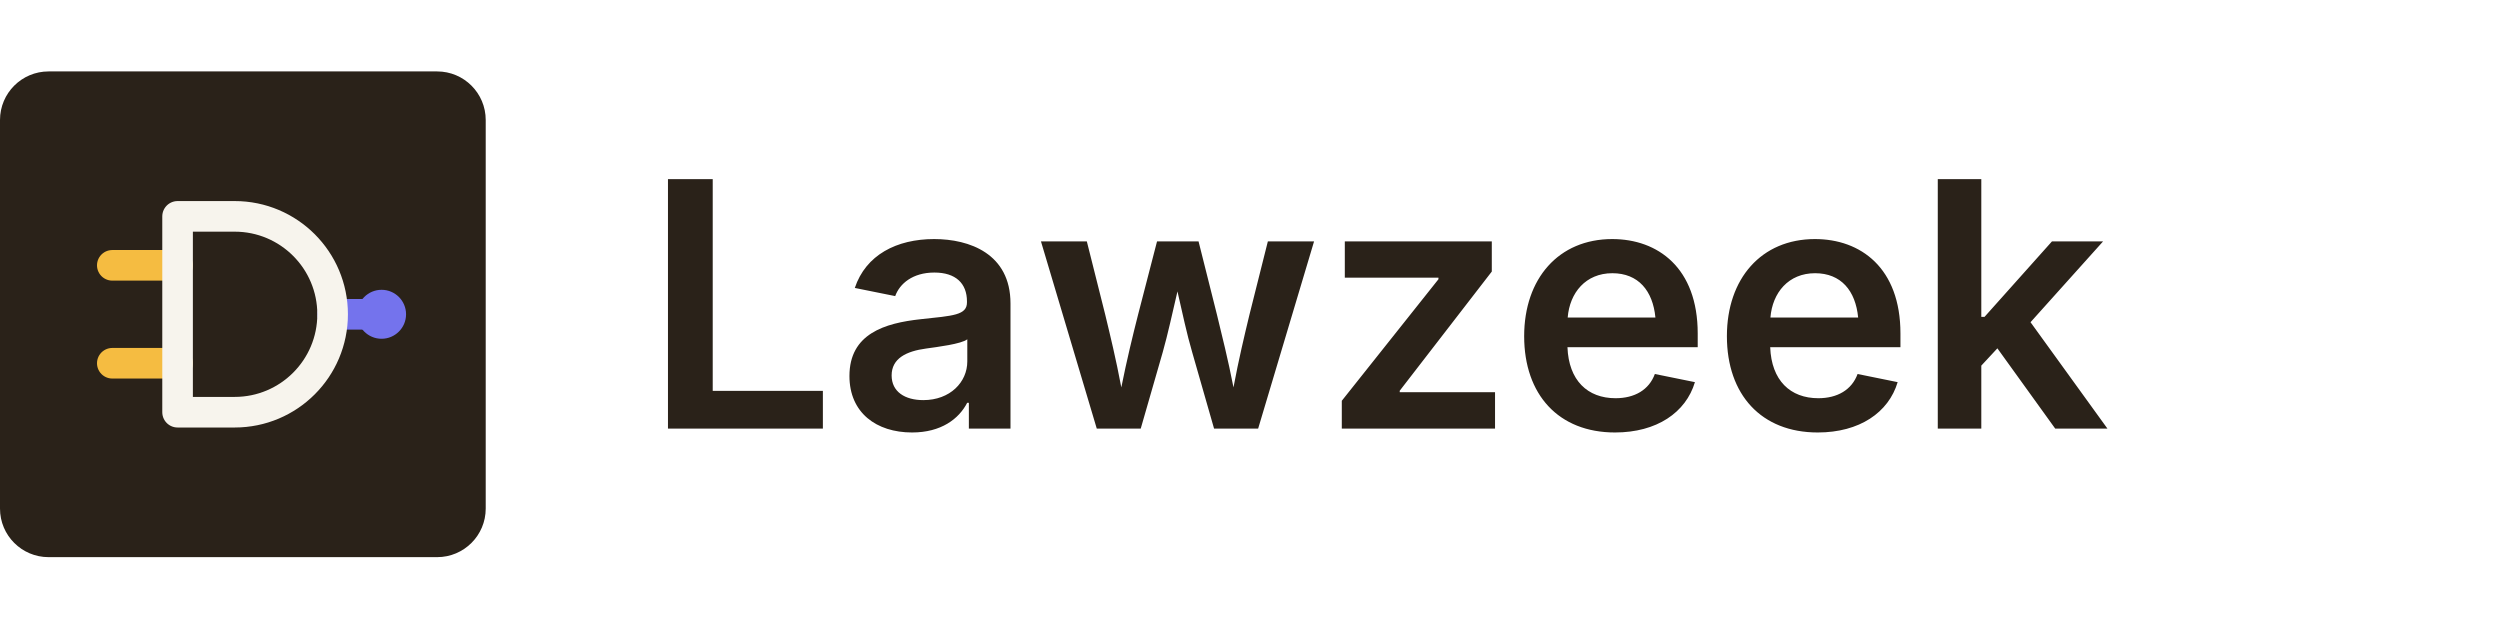
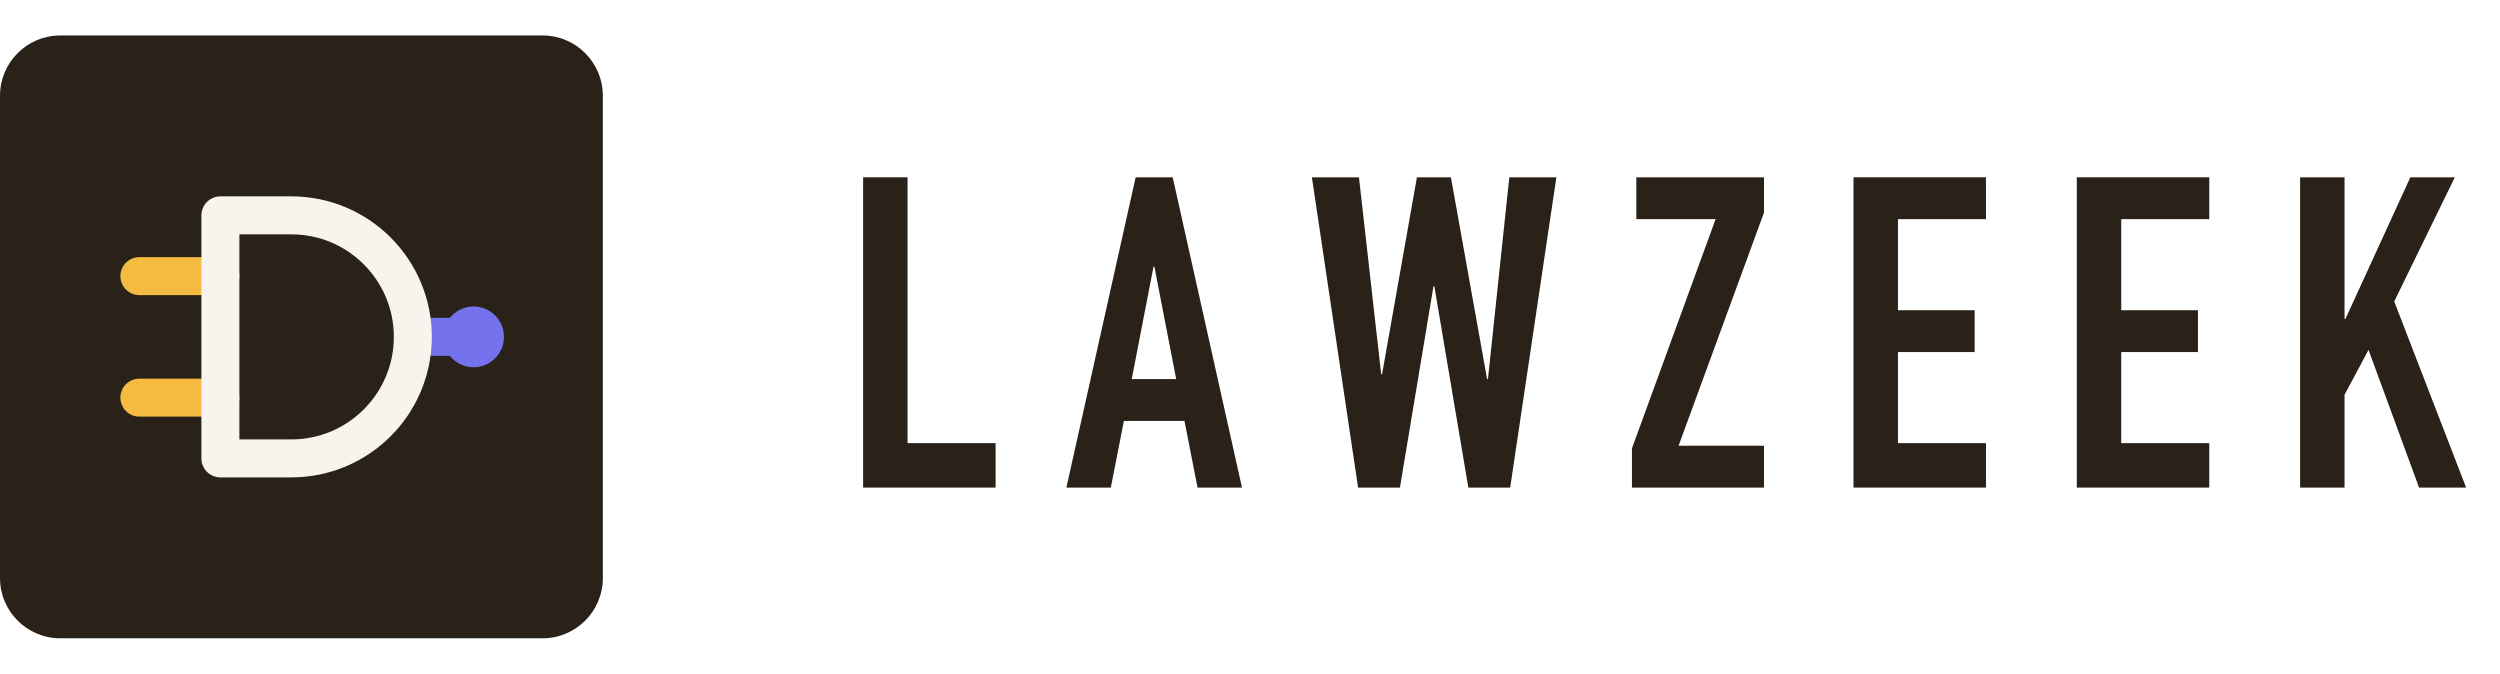
- <svg xmlns="http://www.w3.org/2000/svg" width="350" height="88" viewBox="0 0 350 88">
-   <g transform="translate(0 10) scale(0.68)">
+ <svg xmlns="http://www.w3.org/2000/svg" width="282" height="76" viewBox="0 0 282 76">
+   <g transform="translate(0 4) scale(0.68)">
    <rect width="100" height="100" rx="10" fill="#2a2219" />
    <g transform="translate(8 8) scale(0.84)">
      <path d="M18 38H34M18 62H34" fill="none" stroke="#f5bc41" stroke-width="7.5" stroke-linecap="round" />
      <path d="M72 50H81" fill="none" stroke="#7473ed" stroke-width="7.5" stroke-linecap="round" />
      <path d="M34 26H48A24 24 0 0 1 48 74H34Z" fill="none" stroke="#f7f4ed" stroke-width="7.5" stroke-linejoin="round" />
      <circle cx="84" cy="50" r="6" fill="#7473ed" />
    </g>
  </g>
-   <text x="90" y="60" font-family="Inter, Avenir Next, Arial, sans-serif" font-size="48" font-weight="600" fill="#2a2219">Lawzeek</text>
+   <g fill="#2a2219">
+     <g transform="translate(95 55) scale(0.0491573 -0.0491573)">
+       <path transform="translate(0 0)" d="M48 0V712H150V102H352V0Z" />
+       <path transform="translate(512.4 0)" d="M254 249 204 507H202L152 249ZM2 0 161 712H246L405 0H303L273 153H134L104 0Z" />
+       <path transform="translate(1061.8 0)" d="M577 712 471 0H375L297 462H295L218 0H122L16 712H124L175 260H177L257 712H335L418 249H420L469 712Z" />
+       <path transform="translate(1797.2 0)" d="M15 0V90L207 616H25V712H318V631L122 96H318V0Z" />
+       <path transform="translate(2272.6 0)" d="M48 0V712H352V616H150V407H326V311H150V102H352V0Z" />
+       <path transform="translate(2785 0)" d="M48 0V712H352V616H150V407H326V311H150V102H352V0Z" />
+       <path transform="translate(3297.4 0)" d="M48 0V712H150V387H152L301 712H403L264 427L429 0H321L205 316L150 213V0Z" />
+     </g>
+   </g>
</svg>
